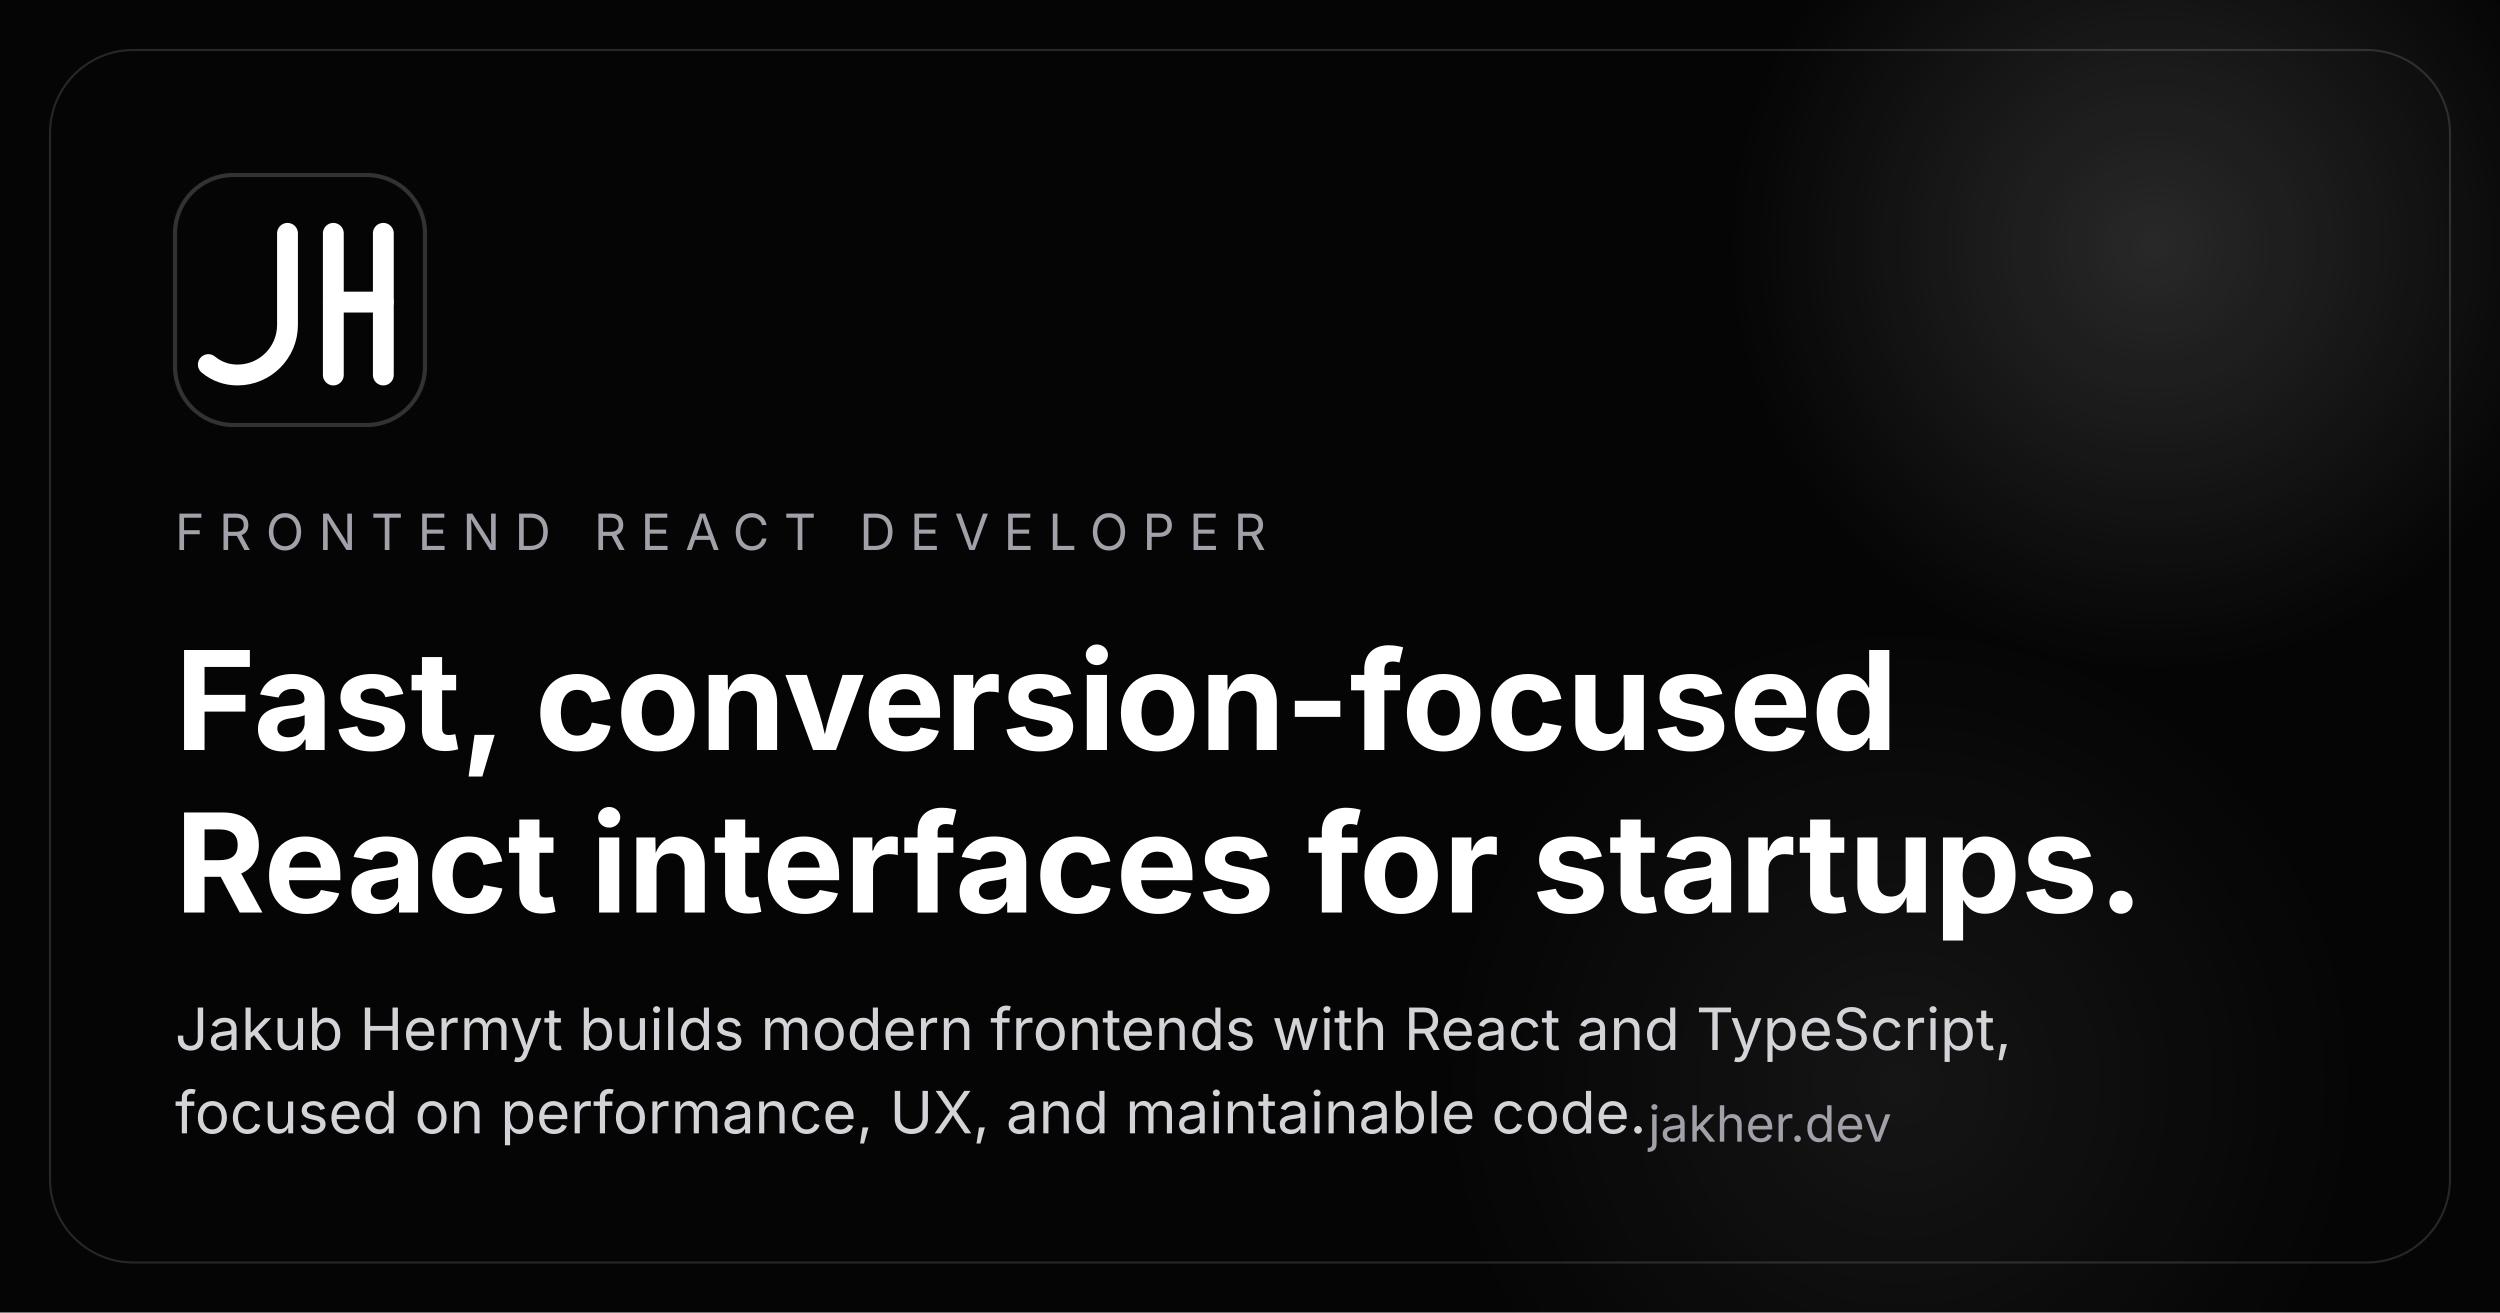
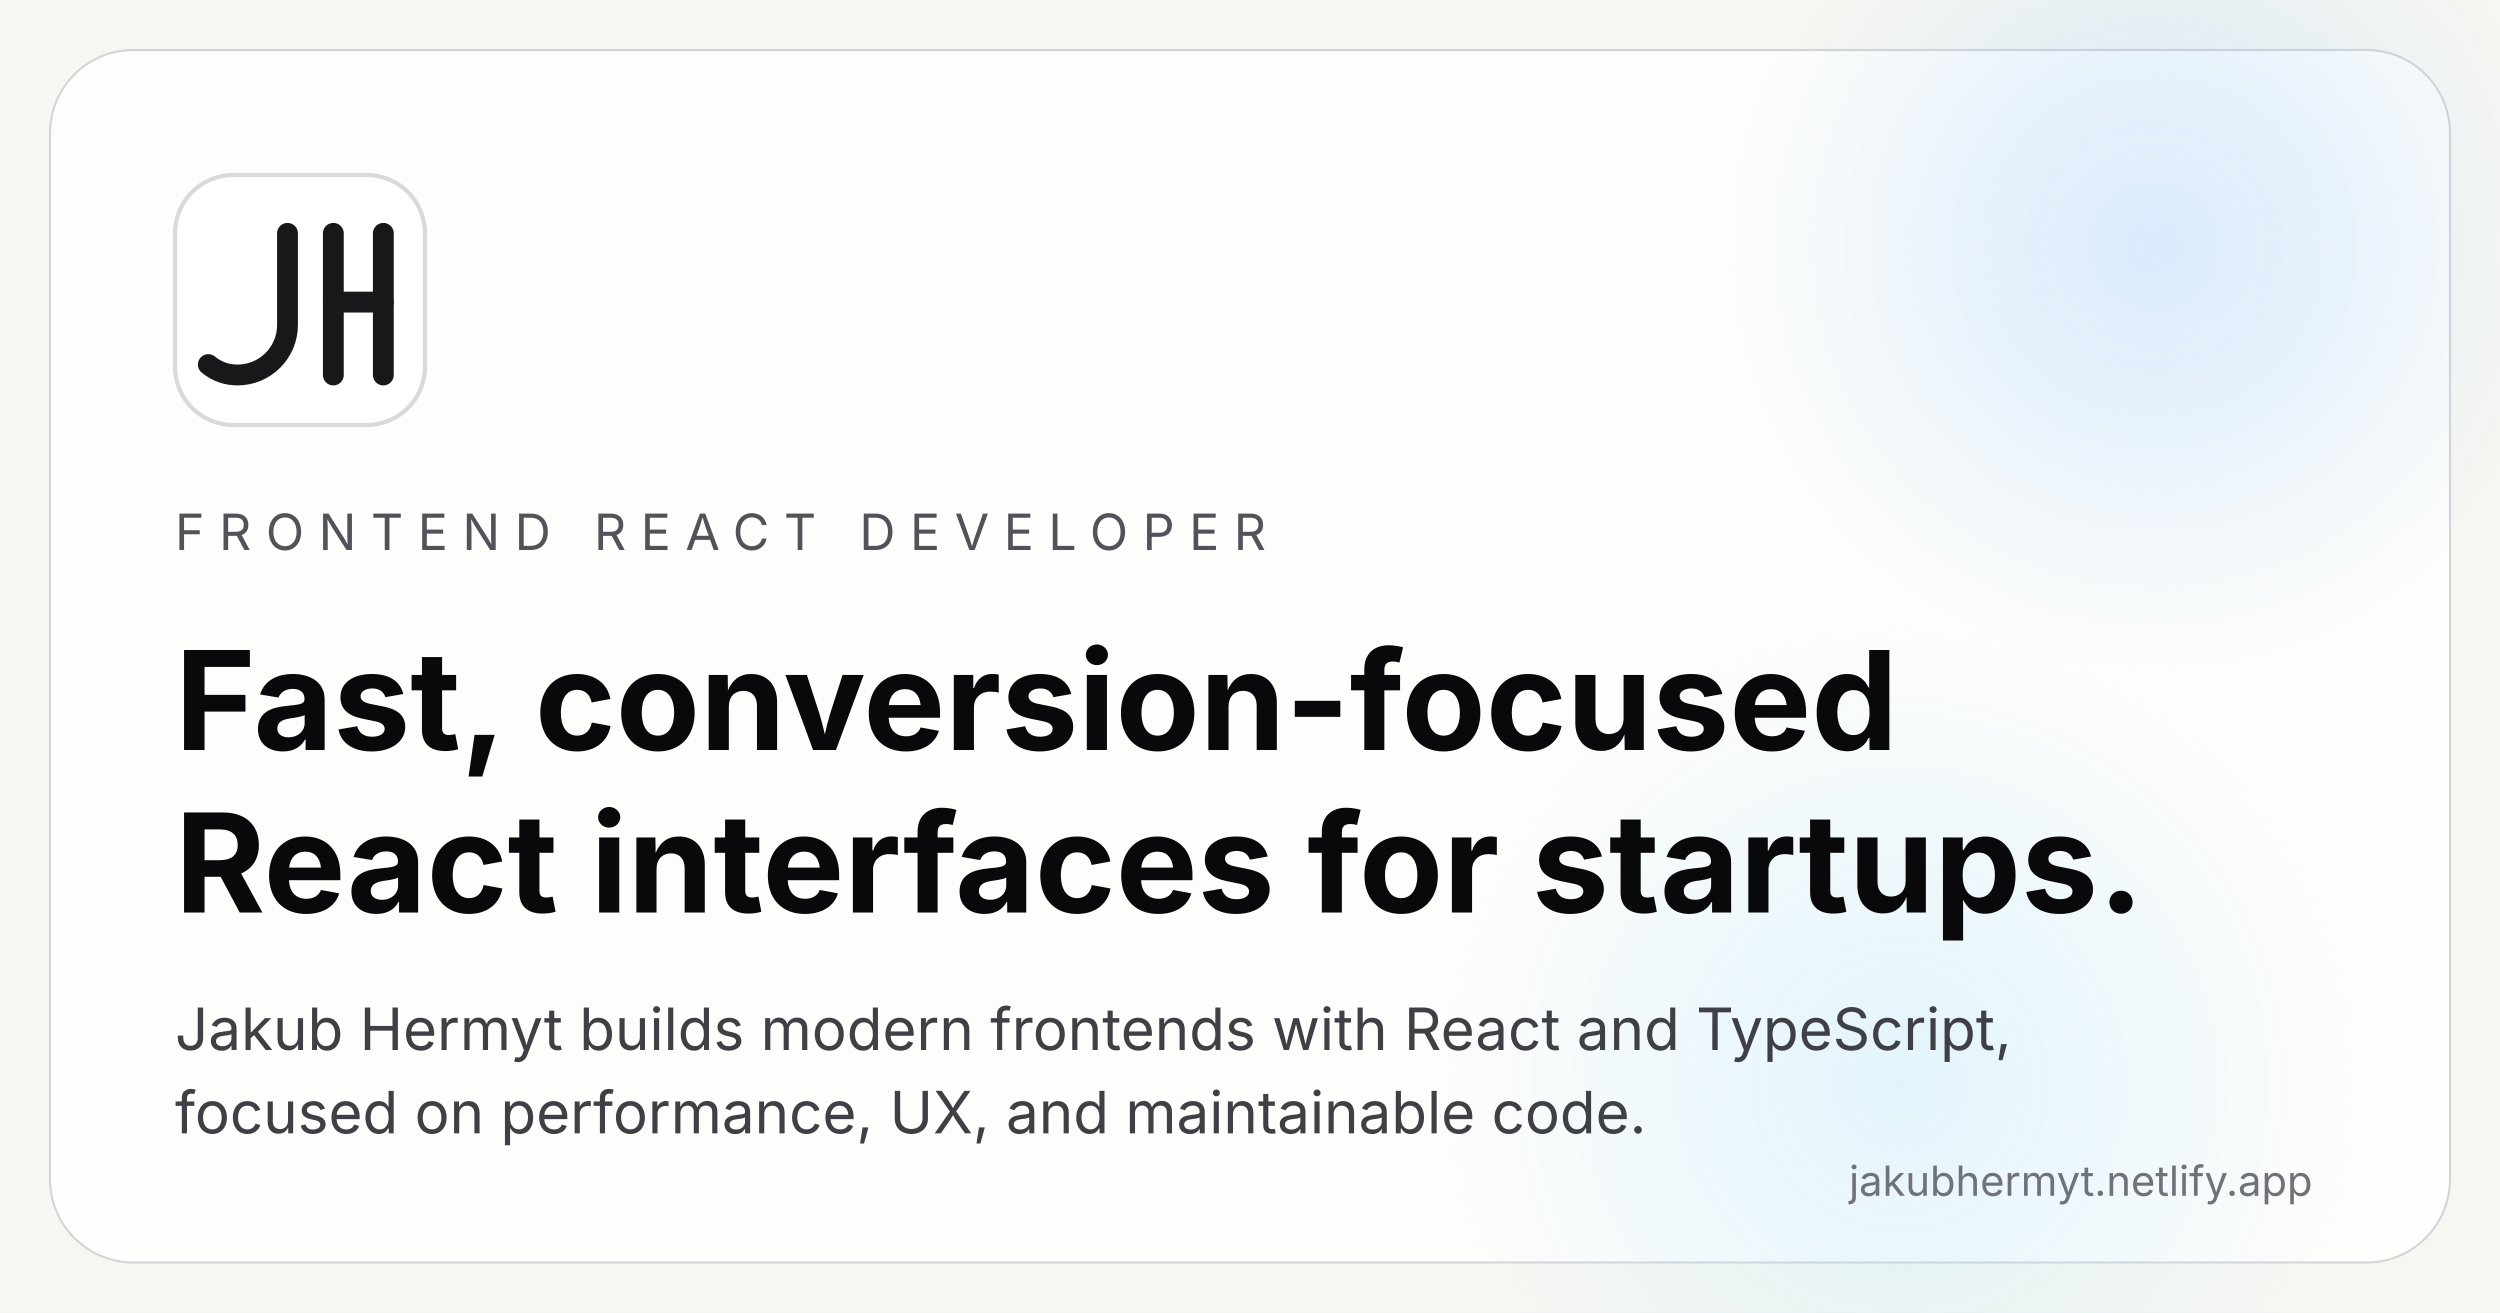
<svg xmlns="http://www.w3.org/2000/svg" width="1200" height="630" viewBox="0 0 1200 630" fill="none">
-   <rect width="1200" height="630" fill="#050505" />
-   <rect x="24" y="24" width="1152" height="582" rx="40" stroke="#27272A" />
+   <rect width="1200" height="630" fill="#F7F7F2" />
+   <rect x="24" y="24" width="1152" height="582" rx="40" fill="#FFFFFF" fill-opacity="0.72" stroke="#D4D4D8" />
  <g opacity="0.8">
    <circle cx="1034" cy="118" r="204" fill="url(#glowA)" />
    <circle cx="912" cy="520" r="220" fill="url(#glowB)" />
  </g>
-   <rect x="84" y="84" width="120" height="120" rx="28" fill="#050505" />
-   <rect x="84" y="84" width="120" height="120" rx="28" stroke="white" stroke-opacity="0.18" stroke-width="2" />
-   <path d="M138 112V156C138 169.255 127.255 180 114 180C108.692 180 103.93 178.238 100 175" stroke="white" stroke-width="10" stroke-linecap="round" stroke-linejoin="round" />
-   <path d="M160 112V180" stroke="white" stroke-width="10" stroke-linecap="round" />
-   <path d="M160 145H184" stroke="white" stroke-width="10" stroke-linecap="round" />
-   <path d="M184 112V180" stroke="white" stroke-width="10" stroke-linecap="round" />
-   <text x="84" y="264" fill="#A1A1AA" font-family="'Inter', Arial, sans-serif" font-size="24" letter-spacing="7">
+   <rect x="84" y="84" width="120" height="120" rx="28" fill="#FFFFFF" />
+   <rect x="84" y="84" width="120" height="120" rx="28" stroke="#18181B" stroke-opacity="0.16" stroke-width="2" />
+   <path d="M138 112V156C138 169.255 127.255 180 114 180C108.692 180 103.93 178.238 100 175" stroke="#18181B" stroke-width="10" stroke-linecap="round" stroke-linejoin="round" />
+   <path d="M160 112V180" stroke="#18181B" stroke-width="10" stroke-linecap="round" />
+   <path d="M160 145H184" stroke="#18181B" stroke-width="10" stroke-linecap="round" />
+   <path d="M184 112V180" stroke="#18181B" stroke-width="10" stroke-linecap="round" />
+   <text x="84" y="264" fill="#52525B" font-family="'Inter', Arial, sans-serif" font-size="24" letter-spacing="7">
    FRONTEND REACT DEVELOPER
  </text>
-   <text x="84" y="360" fill="white" font-family="'Space Grotesk', 'Inter', Arial, sans-serif" font-size="66" font-weight="700">
+   <text x="84" y="360" fill="#09090B" font-family="'Space Grotesk', 'Inter', Arial, sans-serif" font-size="66" font-weight="700">
    Fast, conversion-focused
  </text>
-   <text x="84" y="438" fill="white" font-family="'Space Grotesk', 'Inter', Arial, sans-serif" font-size="66" font-weight="700">
+   <text x="84" y="438" fill="#09090B" font-family="'Space Grotesk', 'Inter', Arial, sans-serif" font-size="66" font-weight="700">
    React interfaces for startups.
  </text>
-   <text x="84" y="504" fill="#D4D4D8" font-family="'Inter', Arial, sans-serif" font-size="28">
+   <text x="84" y="504" fill="#3F3F46" font-family="'Inter', Arial, sans-serif" font-size="28">
    Jakub Hermyt builds modern frontends with React and TypeScript,
  </text>
-   <text x="84" y="544" fill="#D4D4D8" font-family="'Inter', Arial, sans-serif" font-size="28">
+   <text x="84" y="544" fill="#3F3F46" font-family="'Inter', Arial, sans-serif" font-size="28">
    focused on performance, UX, and maintainable code.
  </text>
-   <text x="908" y="548" fill="#A1A1AA" font-family="'Inter', Arial, sans-serif" font-size="24" text-anchor="end">
-     jakher.dev
+   <text x="1110" y="574" fill="#71717A" font-family="'Inter', Arial, sans-serif" font-size="20" text-anchor="end">
+     jakubhermyt.netlify.app
  </text>
  <defs>
    <radialGradient id="glowA" cx="0" cy="0" r="1" gradientUnits="userSpaceOnUse" gradientTransform="translate(1034 118) rotate(90) scale(204)">
-       <stop stop-color="#FFFFFF" stop-opacity="0.18" />
-       <stop offset="1" stop-color="#FFFFFF" stop-opacity="0" />
+       <stop stop-color="#93C5FD" stop-opacity="0.42" />
+       <stop offset="1" stop-color="#93C5FD" stop-opacity="0" />
    </radialGradient>
    <radialGradient id="glowB" cx="0" cy="0" r="1" gradientUnits="userSpaceOnUse" gradientTransform="translate(912 520) rotate(90) scale(220)">
-       <stop stop-color="#FFFFFF" stop-opacity="0.08" />
-       <stop offset="1" stop-color="#FFFFFF" stop-opacity="0" />
+       <stop stop-color="#BAE6FD" stop-opacity="0.5" />
+       <stop offset="1" stop-color="#BAE6FD" stop-opacity="0" />
    </radialGradient>
  </defs>
</svg>
